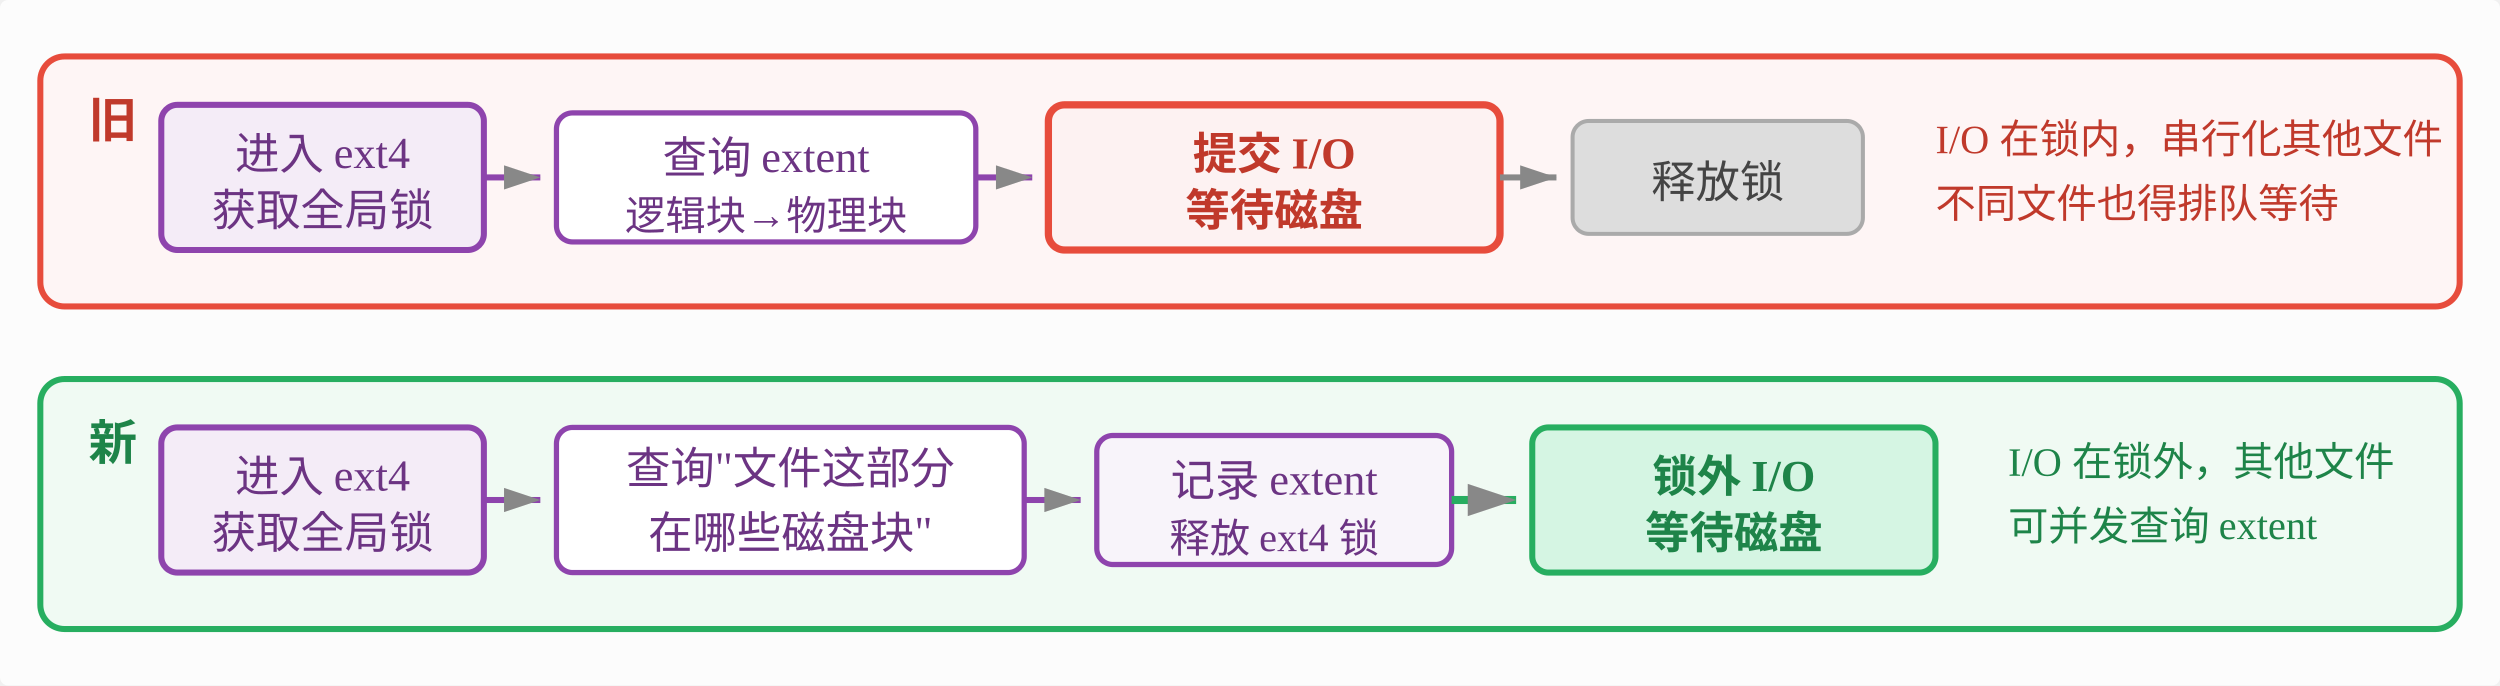
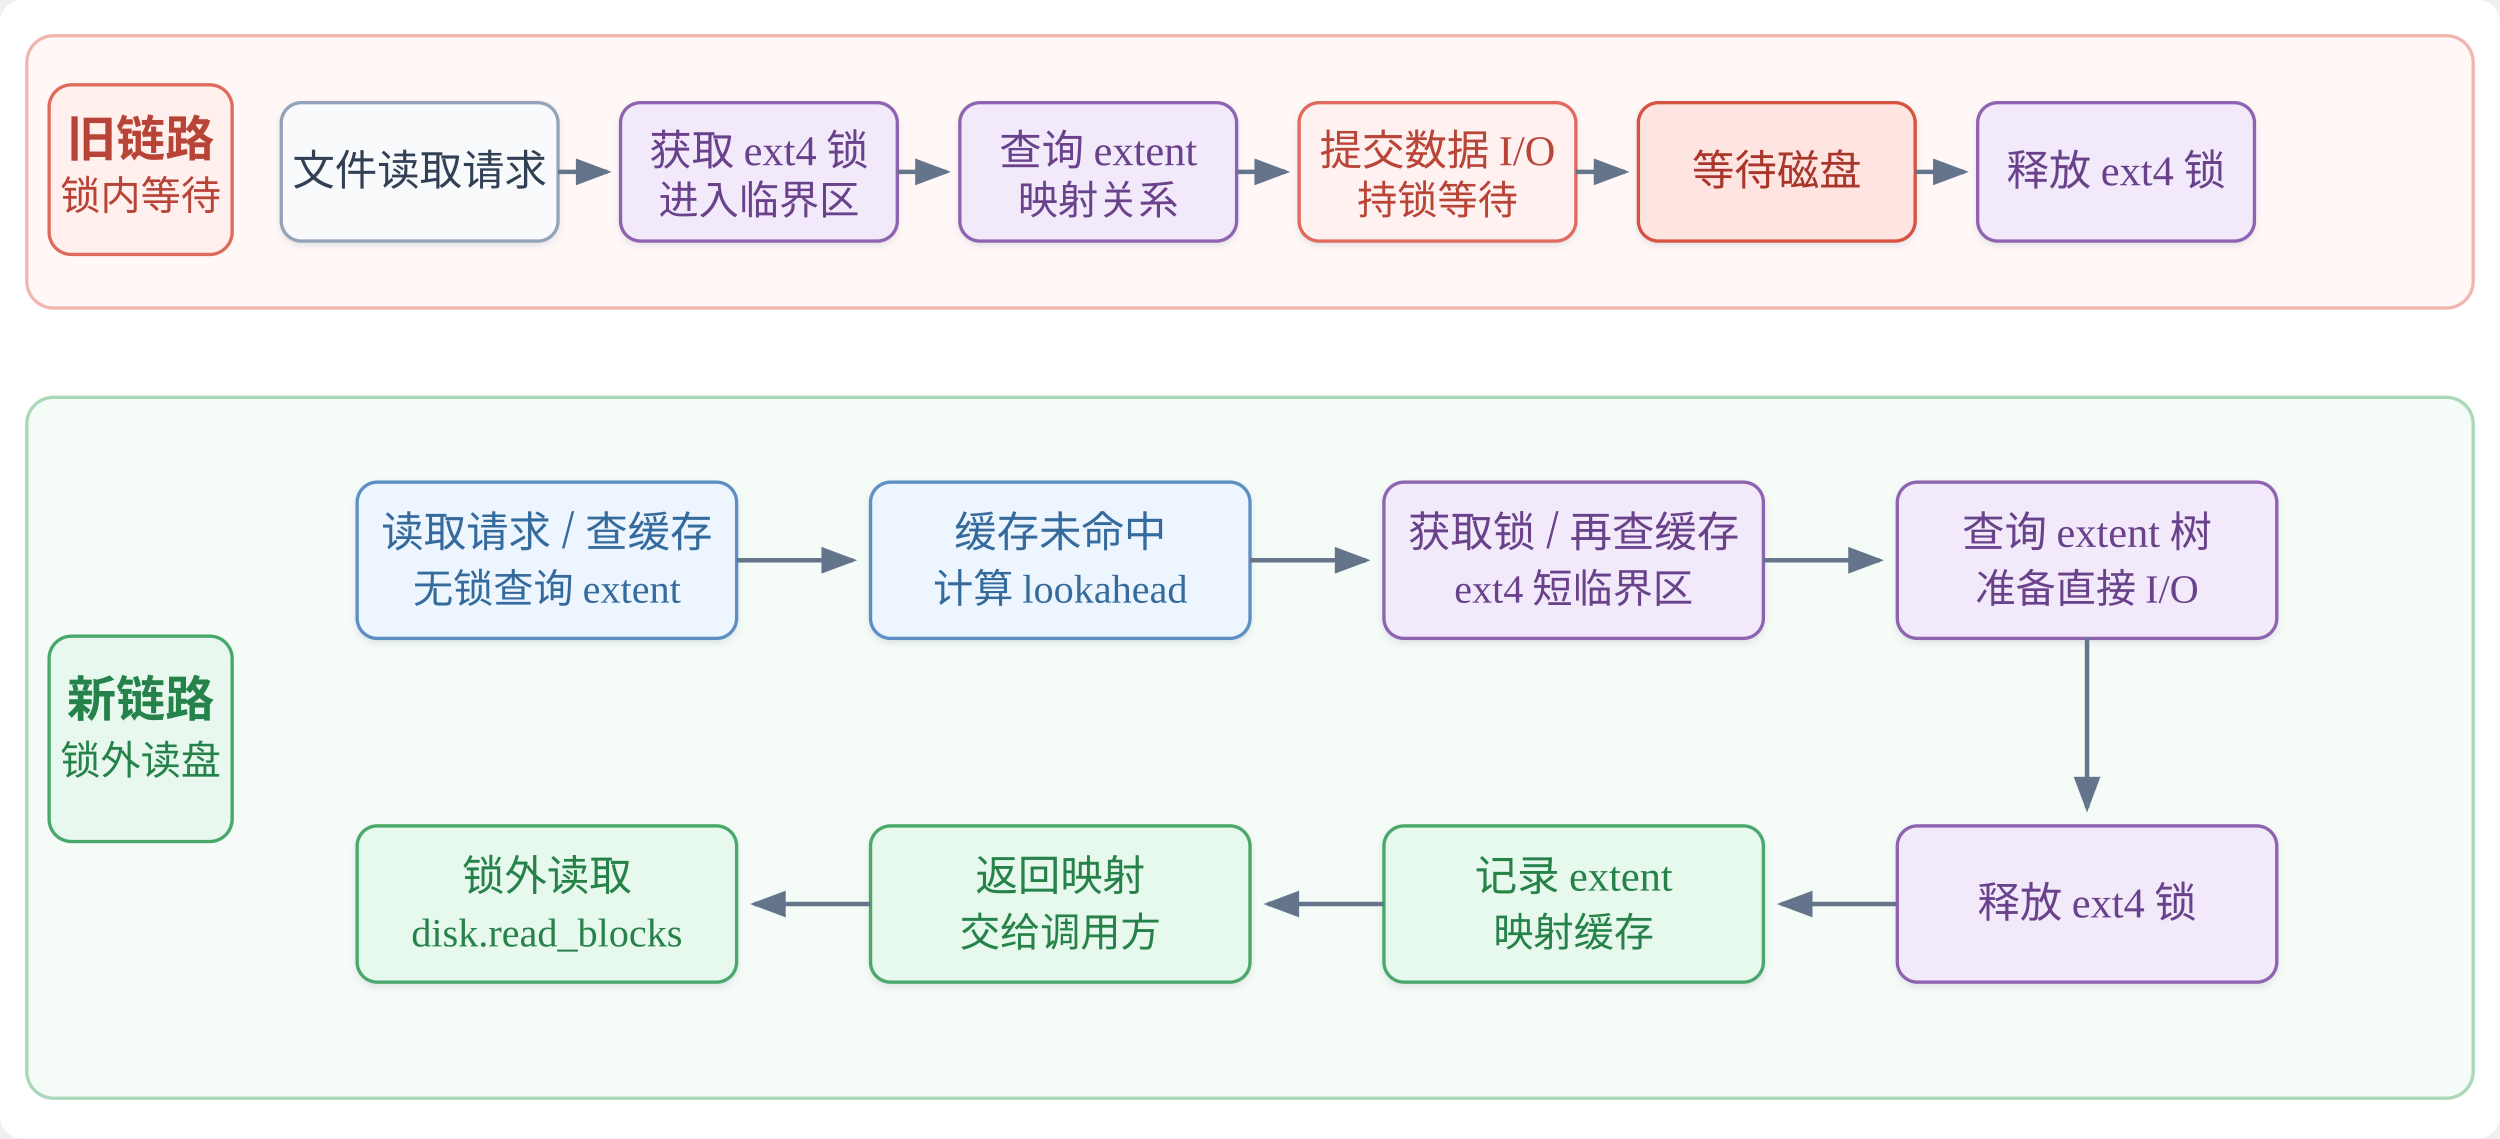
- <svg xmlns="http://www.w3.org/2000/svg" viewBox="0 0 620 170" font-family="KaiTi,STKaiti,楷体,Times New Roman,serif">
+ <svg xmlns="http://www.w3.org/2000/svg" viewBox="0 0 1120 510">
  <defs>
-     <marker id="a" markerWidth="6" markerHeight="4" refX="6" refY="2" orient="auto">
-       <path d="M0,0 L6,2 L0,4 Z" fill="#888" />
+     <marker id="arrow" markerWidth="8" markerHeight="6" refX="7" refY="3" orient="auto">
+       <path d="M0,0 L8,3 L0,6 Z" fill="#64748b" />
    </marker>
+     <filter id="shadow" x="-10%" y="-15%" width="120%" height="140%">
+       <feDropShadow dx="0" dy="1.5" stdDeviation="1.5" flood-color="#64748b" flood-opacity="0.16" />
+     </filter>
+     <style>
+       .cn { font-family: KaiTi, STKaiti, 楷体, serif; }
+       .latin { font-family: "Times New Roman", Times, serif; }
+       .row { stroke-width: 1.5; }
+       .node { stroke-width: 1.5; }
+       .label { font-size: 22px; font-weight: 700; }
+       .node-text { font-size: 19px; }
+       .small-text { font-size: 18px; }
+       .arrow { stroke: #64748b; stroke-width: 2; fill: none; marker-end: url(#arrow); }
+     </style>
  </defs>
-   <rect width="620" height="170" fill="#fcfcfc" rx="2" />
-   <rect x="10" y="14" width="600" height="62" rx="6" fill="#fef5f5" stroke="#e74c3c" stroke-width="1.5" />
-   <text x="22" y="34" fill="#c0392b" font-size="12" font-weight="bold">旧</text>
-   <rect x="40" y="26" width="80" height="36" rx="4" fill="#f4ecf7" stroke="#8e44ad" stroke-width="1.5" />
-   <text x="80" y="42" text-anchor="middle" fill="#6c3483" font-size="11">进入 ext4</text>
-   <text x="80" y="56" text-anchor="middle" fill="#6c3483" font-size="11">获取全局锁</text>
-   <line x1="120" y1="44" x2="134" y2="44" stroke="#8e44ad" stroke-width="1.5" marker-end="url(#a)" />
-   <rect x="138" y="28" width="104" height="32" rx="4" fill="#fff" stroke="#8e44ad" stroke-width="1.3" />
-   <text x="190" y="43" text-anchor="middle" fill="#6c3483" font-size="11">查询 extent</text>
-   <text x="190" y="57" text-anchor="middle" fill="#6c3483" font-size="10">逻辑块→物理块</text>
-   <line x1="242" y1="44" x2="256" y2="44" stroke="#8e44ad" stroke-width="1.5" marker-end="url(#a)" />
-   <rect x="260" y="26" width="112" height="36" rx="4" fill="#fdf2f2" stroke="#e74c3c" stroke-width="1.8" />
-   <text x="316" y="42" text-anchor="middle" fill="#c0392b" font-size="11" font-weight="bold">提交 I/O</text>
-   <text x="316" y="56" text-anchor="middle" fill="#c0392b" font-size="11" font-weight="bold">等待磁盘</text>
-   <line x1="372" y1="44" x2="386" y2="44" stroke="#888" stroke-width="1.5" marker-end="url(#a)" />
-   <rect x="390" y="30" width="72" height="28" rx="4" fill="#ddd" stroke="#aaa" stroke-width="1" />
-   <text x="426" y="49" text-anchor="middle" fill="#444" font-size="11">释放锁</text>
-   <text x="480" y="38" fill="#c0392b" font-size="10">I/O 在锁内，串行化其他文件</text>
-   <text x="480" y="54" fill="#c0392b" font-size="10">不同文件也得排队等待</text>
-   <rect x="10" y="94" width="600" height="62" rx="6" fill="#f0faf3" stroke="#27ae60" stroke-width="1.5" />
-   <text x="22" y="114" fill="#1e8449" font-size="12" font-weight="bold">新</text>
-   <rect x="40" y="106" width="80" height="36" rx="4" fill="#f4ecf7" stroke="#8e44ad" stroke-width="1.5" />
-   <text x="80" y="122" text-anchor="middle" fill="#6c3483" font-size="11">进入 ext4</text>
-   <text x="80" y="136" text-anchor="middle" fill="#6c3483" font-size="11">获取全局锁</text>
-   <line x1="120" y1="124" x2="134" y2="124" stroke="#8e44ad" stroke-width="1.5" marker-end="url(#a)" />
-   <rect x="138" y="106" width="116" height="36" rx="4" fill="#fff" stroke="#8e44ad" stroke-width="1.3" />
-   <text x="196" y="120" text-anchor="middle" fill="#6c3483" font-size="11">查询"文件这部分</text>
-   <text x="196" y="136" text-anchor="middle" fill="#6c3483" font-size="11">在哪些磁盘块"</text>
-   <line x1="254" y1="124" x2="268" y2="124" stroke="#8e44ad" stroke-width="1.5" marker-end="url(#a)" />
-   <rect x="272" y="108" width="88" height="32" rx="4" fill="#f8f4fa" stroke="#8e44ad" stroke-width="1.3" />
-   <text x="316" y="123" text-anchor="middle" fill="#6c3483" font-size="11">记录 extent</text>
-   <text x="316" y="137" text-anchor="middle" fill="#6c3483" font-size="10">释放 ext4 锁</text>
-   <line x1="360" y1="124" x2="376" y2="124" stroke="#27ae60" stroke-width="2" marker-end="url(#a)" />
-   <rect x="380" y="106" width="100" height="36" rx="4" fill="#d5f5e3" stroke="#27ae60" stroke-width="1.5" />
-   <text x="430" y="122" text-anchor="middle" fill="#1e8449" font-size="11" font-weight="bold">锁外 I/O</text>
-   <text x="430" y="136" text-anchor="middle" fill="#1e8449" font-size="11" font-weight="bold">等待磁盘</text>
-   <text x="498" y="118" fill="#1e8449" font-size="10">I/O 在锁外，其他文件</text>
-   <text x="498" y="134" fill="#1e8449" font-size="10">可并发查询 extent</text>
+   <rect width="1120" height="510" rx="10" fill="#ffffff" />
+   <rect class="row" x="12" y="16" width="1096" height="122" rx="12" fill="#fff8f7" stroke="#f1b6ae" />
+   <rect x="22" y="38" width="82" height="76" rx="10" fill="#fff0ee" stroke="#df6b5d" stroke-width="1.5" />
+   <text class="cn label" x="63" y="70" text-anchor="middle" fill="#b84437">旧链路</text>
+   <text class="cn small-text" x="63" y="94" text-anchor="middle" fill="#b84437">锁内等待</text>
+   <g filter="url(#shadow)">
+     <rect class="node" x="126" y="46" width="124" height="62" rx="9" fill="#f8fafc" stroke="#94a3b8" />
+     <text class="cn node-text" x="188" y="83" text-anchor="middle" fill="#334155">文件读取请求</text>
+     <rect class="node" x="278" y="46" width="124" height="62" rx="9" fill="#f2eafb" stroke="#8e63b0" />
+     <text class="cn node-text" x="340" y="74" text-anchor="middle" fill="#69428b">获取 <tspan class="latin">ext4</tspan> 锁</text>
+     <text class="cn small-text" x="340" y="96" text-anchor="middle" fill="#69428b">进入临界区</text>
+     <rect class="node" x="430" y="46" width="124" height="62" rx="9" fill="#f2eafb" stroke="#8e63b0" />
+     <text class="cn node-text" x="492" y="74" text-anchor="middle" fill="#69428b">查询 <tspan class="latin">extent</tspan>
+     </text>
+     <text class="cn small-text" x="492" y="96" text-anchor="middle" fill="#69428b">映射关系</text>
+     <rect class="node" x="582" y="46" width="124" height="62" rx="9" fill="#fff1ef" stroke="#df6b5d" />
+     <text class="cn node-text" x="644" y="74" text-anchor="middle" fill="#b84437">提交数据 <tspan class="latin">I/O</tspan>
+     </text>
+     <text class="cn small-text" x="644" y="96" text-anchor="middle" fill="#b84437">持锁等待</text>
+     <rect class="node" x="734" y="46" width="124" height="62" rx="9" fill="#ffe5e1" stroke="#d65243" />
+     <text class="cn node-text" x="796" y="83" text-anchor="middle" fill="#aa362b">等待磁盘</text>
+     <rect class="node" x="886" y="46" width="124" height="62" rx="9" fill="#f2eafb" stroke="#8e63b0" />
+     <text class="cn node-text" x="948" y="83" text-anchor="middle" fill="#69428b">释放 <tspan class="latin">ext4</tspan> 锁</text>
+   </g>
+   <path class="arrow" d="M250 77 H272" />
+   <path class="arrow" d="M402 77 H424" />
+   <path class="arrow" d="M554 77 H576" />
+   <path class="arrow" d="M706 77 H728" />
+   <path class="arrow" d="M858 77 H880" />
+   <rect class="row" x="12" y="178" width="1096" height="314" rx="12" fill="#f5fbf7" stroke="#a9d9b9" />
+   <rect x="22" y="285" width="82" height="92" rx="10" fill="#e9f8ef" stroke="#48a86b" stroke-width="1.5" />
+   <text class="cn label" x="63" y="321" text-anchor="middle" fill="#25824a">新链路</text>
+   <text class="cn small-text" x="63" y="347" text-anchor="middle" fill="#25824a">锁外读盘</text>
+   <g filter="url(#shadow)">
+     <rect class="node" x="160" y="216" width="170" height="70" rx="9" fill="#edf5ff" stroke="#5d8ec4" />
+     <text class="cn node-text" x="245" y="245" text-anchor="middle" fill="#356a9c">读取请求 / 查缓存</text>
+     <text class="cn small-text" x="245" y="270" text-anchor="middle" fill="#356a9c">无锁查询 <tspan class="latin">extent</tspan>
+     </text>
+     <rect class="node" x="390" y="216" width="170" height="70" rx="9" fill="#edf5ff" stroke="#5d8ec4" />
+     <text class="cn node-text" x="475" y="245" text-anchor="middle" fill="#356a9c">缓存未命中</text>
+     <text class="cn small-text" x="475" y="270" text-anchor="middle" fill="#356a9c">计算 <tspan class="latin">lookahead</tspan>
+     </text>
+     <rect class="node" x="620" y="216" width="170" height="70" rx="9" fill="#f2eafb" stroke="#8e63b0" />
+     <text class="cn node-text" x="705" y="245" text-anchor="middle" fill="#69428b">获取锁 / 再查缓存</text>
+     <text class="cn small-text" x="705" y="270" text-anchor="middle" fill="#69428b">
+       <tspan class="latin">ext4</tspan> 短临界区</text>
+     <rect class="node" x="850" y="216" width="170" height="70" rx="9" fill="#f2eafb" stroke="#8e63b0" />
+     <text class="cn node-text" x="935" y="245" text-anchor="middle" fill="#69428b">查询 <tspan class="latin">extent</tspan> 树</text>
+     <text class="cn small-text" x="935" y="270" text-anchor="middle" fill="#69428b">准备直接 <tspan class="latin">I/O</tspan>
+     </text>
+     <rect class="node" x="850" y="370" width="170" height="70" rx="9" fill="#f2eafb" stroke="#8e63b0" />
+     <text class="cn node-text" x="935" y="411" text-anchor="middle" fill="#69428b">释放 <tspan class="latin">ext4</tspan> 锁</text>
+     <rect class="node" x="620" y="370" width="170" height="70" rx="9" fill="#e7f8ed" stroke="#48a86b" />
+     <text class="cn node-text" x="705" y="399" text-anchor="middle" fill="#25824a">记录 <tspan class="latin">extent</tspan>
+     </text>
+     <text class="cn small-text" x="705" y="424" text-anchor="middle" fill="#25824a">映射缓存</text>
+     <rect class="node" x="390" y="370" width="170" height="70" rx="9" fill="#e7f8ed" stroke="#48a86b" />
+     <text class="cn node-text" x="475" y="399" text-anchor="middle" fill="#25824a">返回映射</text>
+     <text class="cn small-text" x="475" y="424" text-anchor="middle" fill="#25824a">交给调用方</text>
+     <rect class="node" x="160" y="370" width="170" height="70" rx="9" fill="#e7f8ed" stroke="#48a86b" />
+     <text class="cn node-text" x="245" y="399" text-anchor="middle" fill="#25824a">锁外读取</text>
+     <text class="cn small-text latin" x="245" y="424" text-anchor="middle" fill="#25824a">disk.read_blocks</text>
+   </g>
+   <path class="arrow" d="M330 251 H382" />
+   <path class="arrow" d="M560 251 H612" />
+   <path class="arrow" d="M790 251 H842" />
+   <path class="arrow" d="M935 286 V362" />
+   <path class="arrow" d="M850 405 H798" />
+   <path class="arrow" d="M620 405 H568" />
+   <path class="arrow" d="M390 405 H338" />
</svg>
